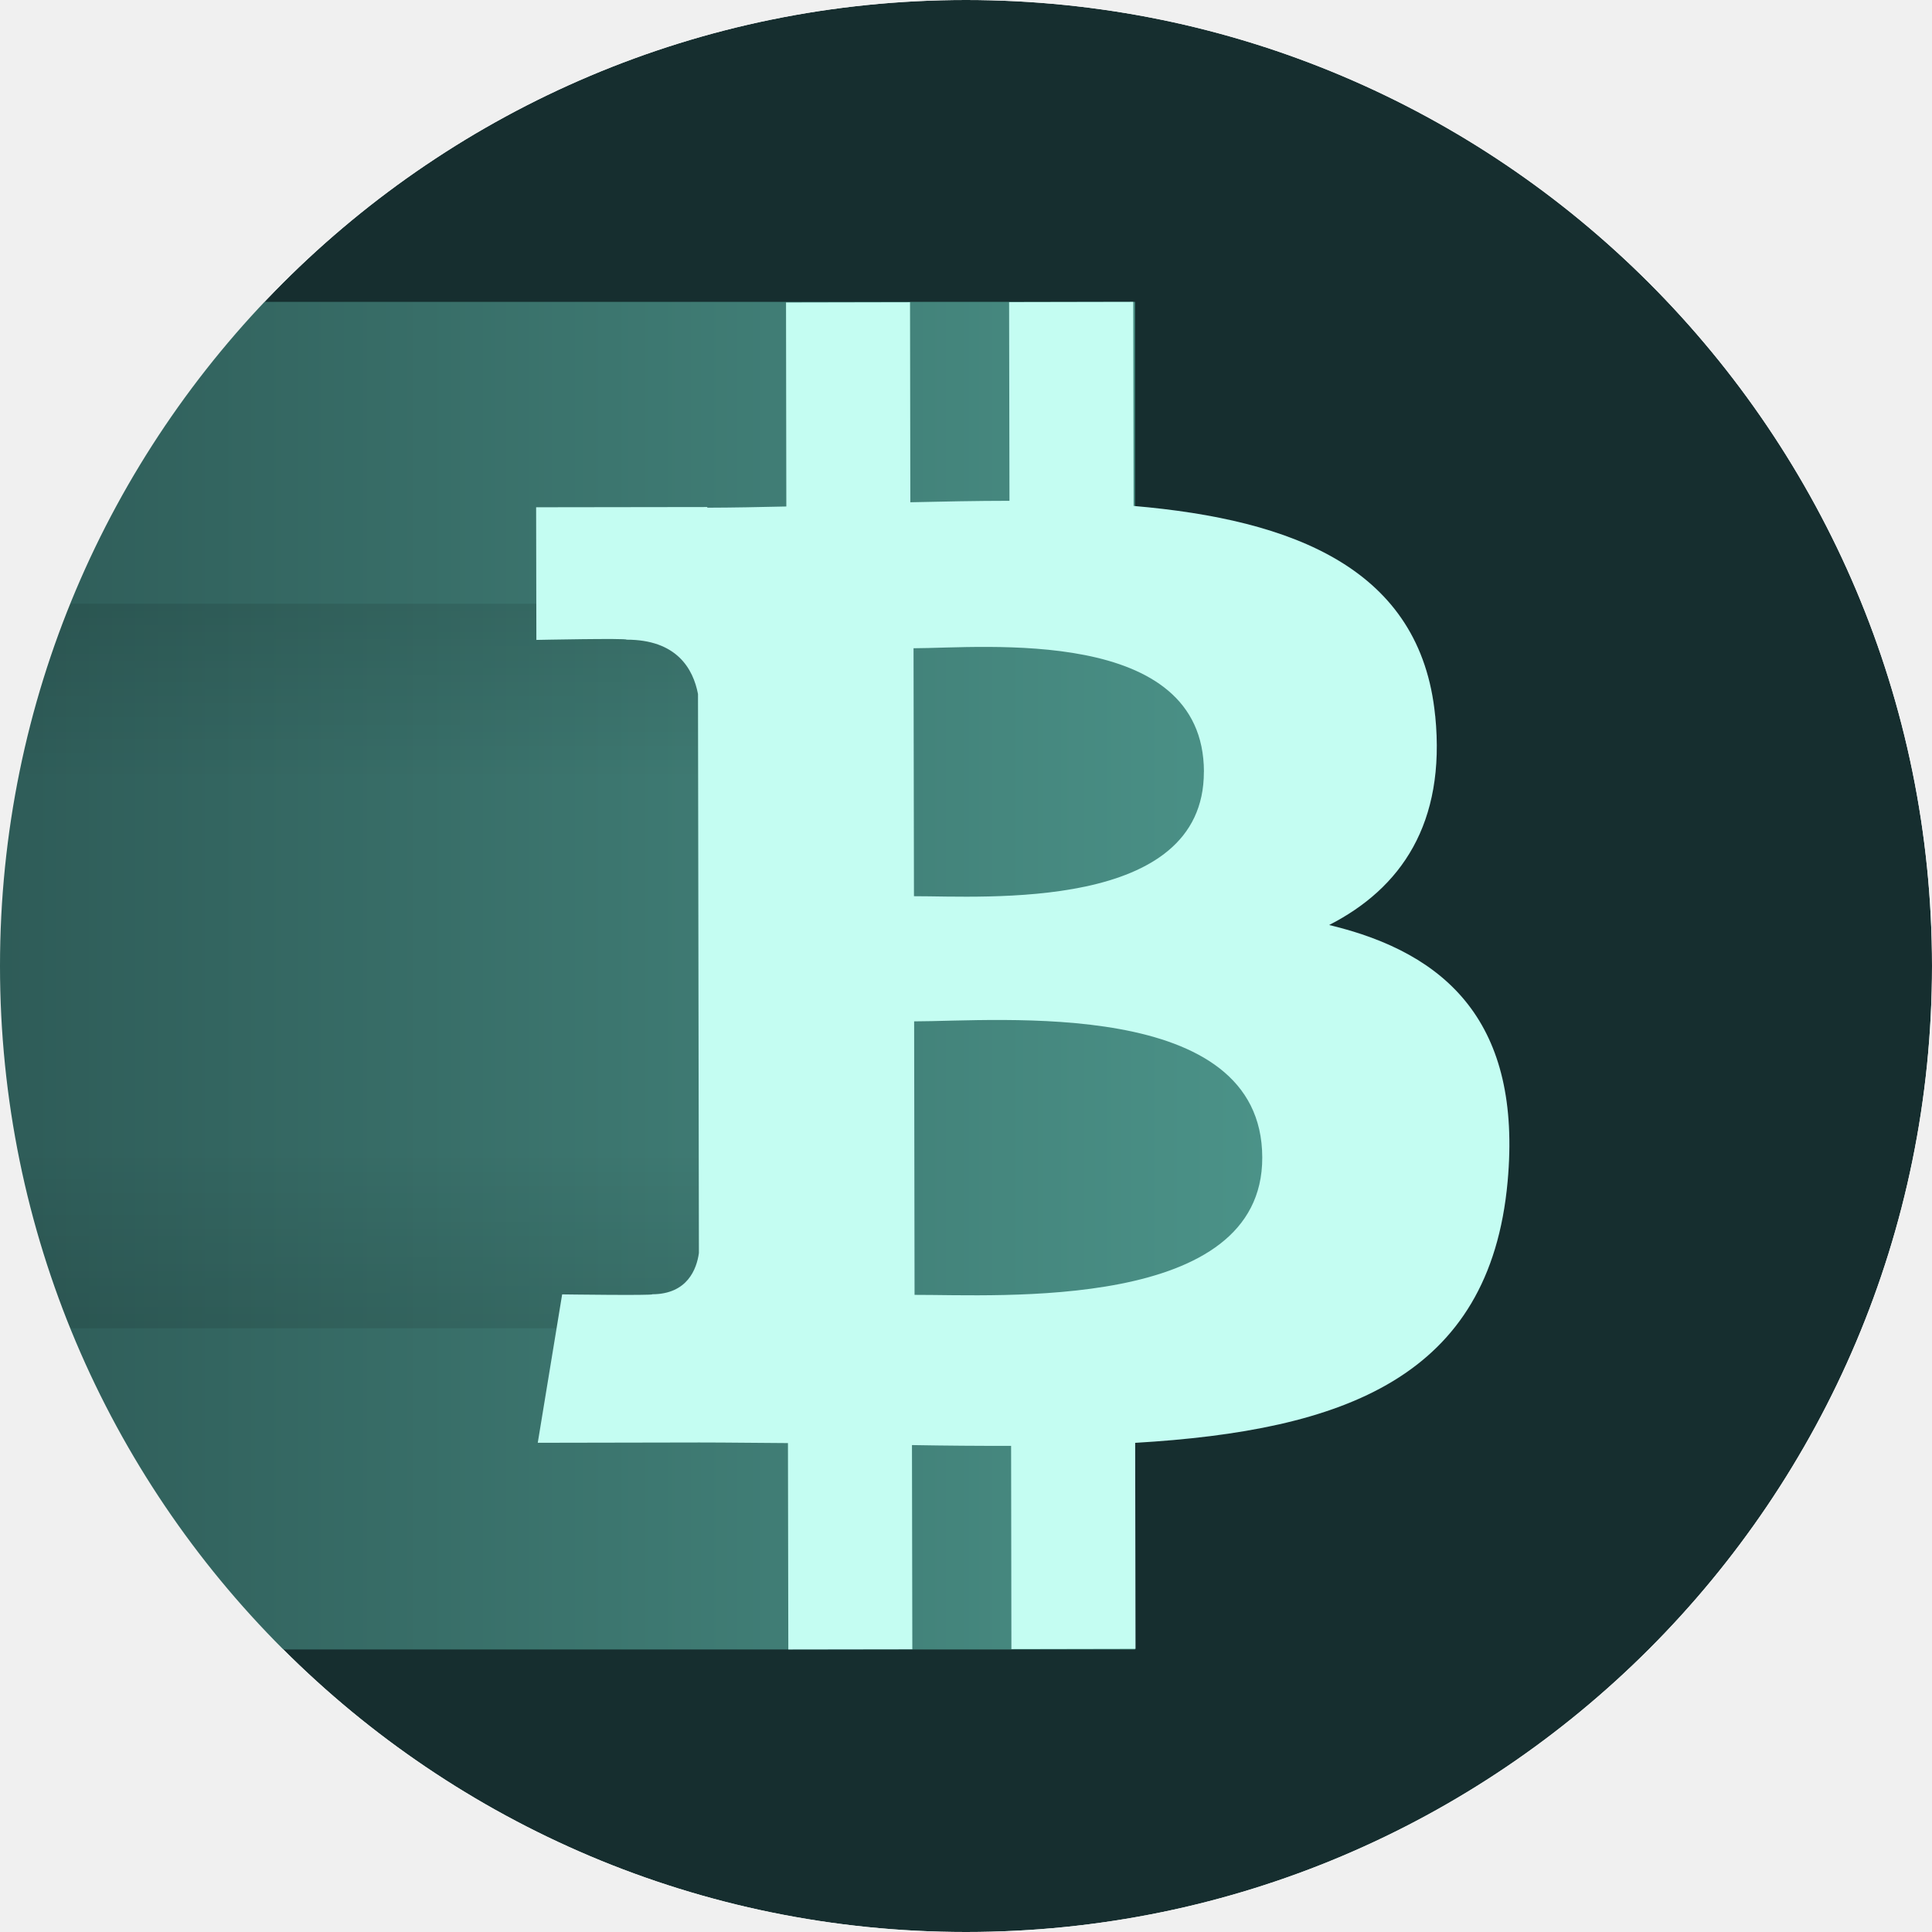
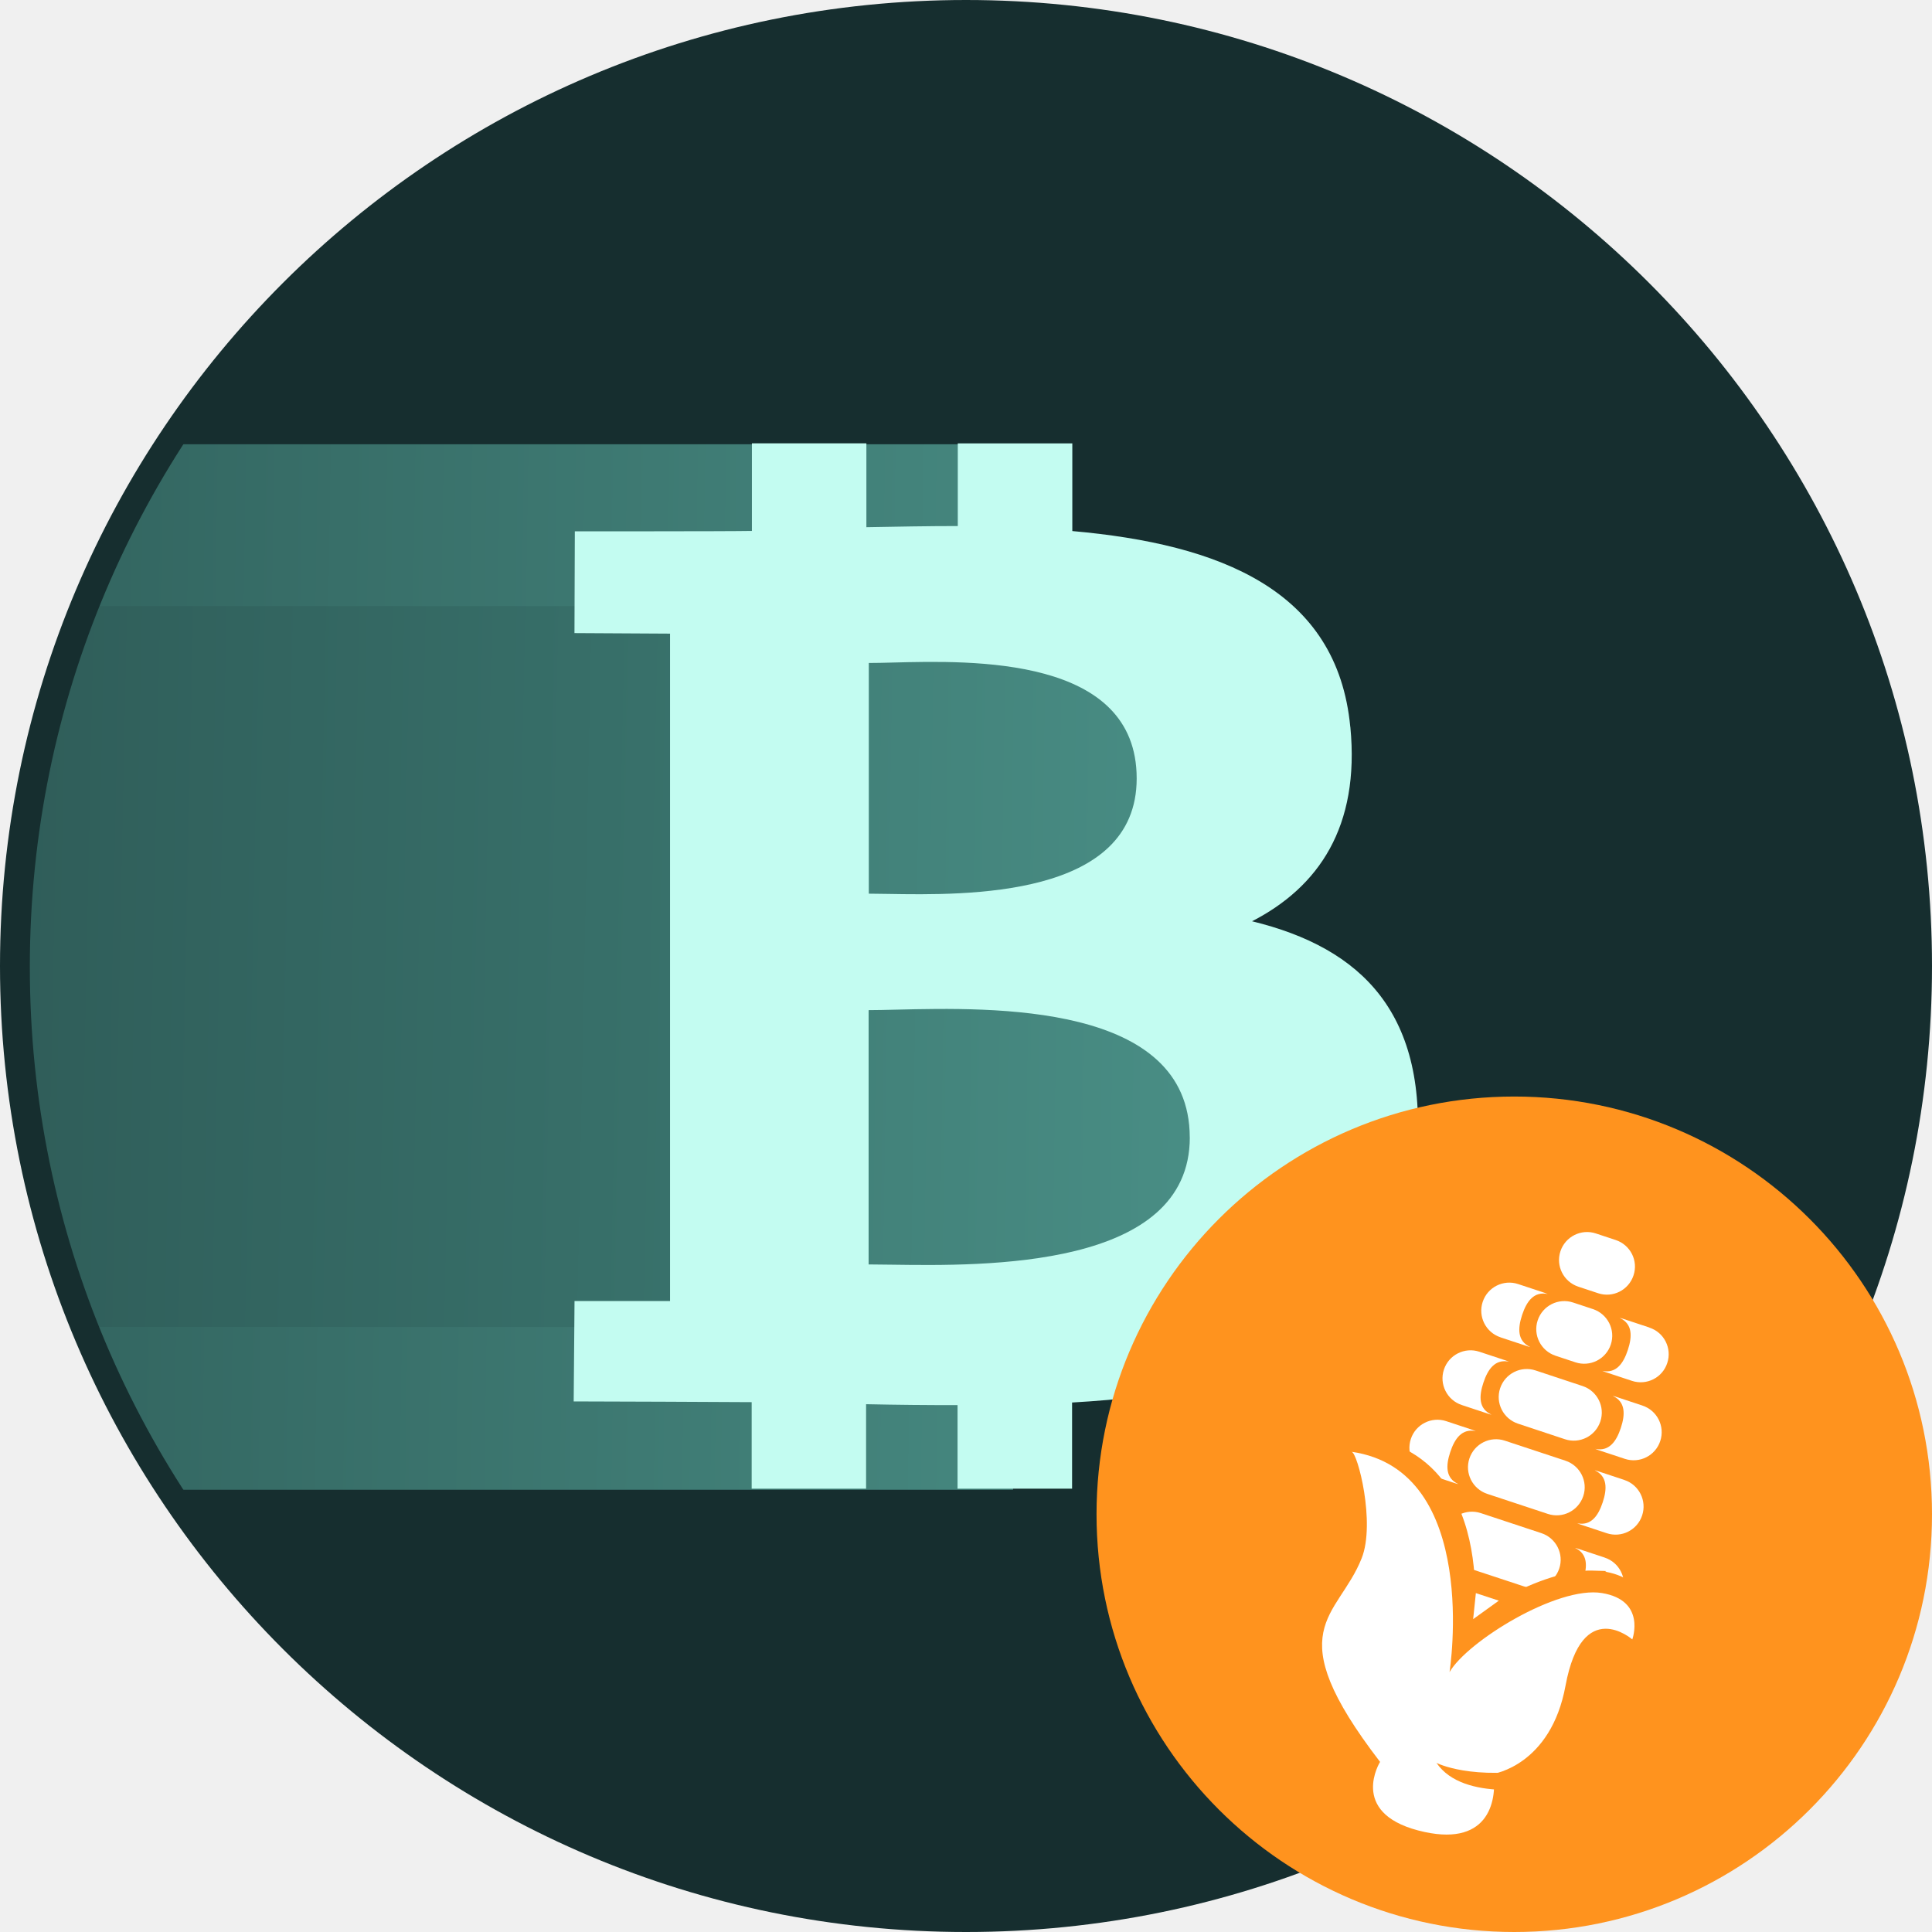
<svg xmlns="http://www.w3.org/2000/svg" width="32" height="32" viewBox="0 0 32 32" fill="none">
-   <mask id="mask0_7092_32672" style="mask-type:alpha" maskUnits="userSpaceOnUse" x="0" y="0" width="32" height="32">
-     <circle cx="16" cy="16" r="16" fill="#162E2F" />
-   </mask>
-   <g mask="url(#mask0_7092_32672)">
-     <circle cx="16" cy="16" r="16" fill="#162E2F" />
-     <path d="M-6 5H18.8V9.96L21.28 13.06L18.8 16.16L23.14 18.95L18.8 21.74V27.32H-6V5Z" fill="url(#paint0_linear_7092_32672)" />
-     <rect y="10" width="12" height="3" fill="url(#paint1_linear_7092_32672)" />
-     <rect x="12" y="22" width="12" height="3" transform="rotate(-180 12 22)" fill="url(#paint2_linear_7092_32672)" />
-     <path d="M23.771 11.857C23.533 9.421 21.43 8.608 18.776 8.38L18.77 5L16.714 5.004L16.72 8.295C16.18 8.295 15.627 8.307 15.078 8.319L15.073 5.006L13.019 5.01L13.024 8.389C12.579 8.399 12.142 8.408 11.715 8.409L11.715 8.398L8.88 8.402L8.884 10.599C8.884 10.599 10.402 10.568 10.377 10.595C11.21 10.594 11.481 11.078 11.561 11.495C11.566 14.583 11.572 17.665 11.576 20.754C11.54 21.016 11.387 21.435 10.805 21.437C10.832 21.46 9.311 21.439 9.311 21.439L8.907 23.897L11.582 23.892C12.08 23.892 12.57 23.9 13.051 23.902L13.057 27.32L15.111 27.317L15.105 23.935C15.669 23.945 16.214 23.949 16.747 23.948L16.752 27.314L18.808 27.31L18.802 23.898C22.258 23.694 24.676 22.819 24.971 19.57C25.209 16.954 23.977 15.789 22.015 15.321C23.206 14.712 23.949 13.64 23.772 11.858L23.771 11.857L23.771 11.857ZM20.907 19.172C20.913 21.726 16.541 21.443 15.148 21.447L15.141 16.917C16.535 16.916 20.903 16.507 20.907 19.172L20.907 19.172ZM19.94 12.783C19.944 15.107 16.298 14.842 15.138 14.844L15.131 10.737C16.291 10.735 19.936 10.359 19.941 12.783L19.94 12.783Z" fill="#C4FDF2" />
+   <g clip-path="url(#clip0_1398_328232)">
+     <path d="M32 16C32 7.163 24.837 0 16 0C7.163 0 0 7.163 0 16C0 24.837 7.163 32 16 32C24.837 32 32 24.837 32 16Z" fill="#162E2F" />
+     <mask id="mask0_1398_328232" style="mask-type:alpha" maskUnits="userSpaceOnUse" x="0" y="0" width="33" height="33">
+       <path d="M16.494 32.017C25.331 32.017 32.494 24.853 32.494 16.017C32.494 7.18 25.331 0.017 16.494 0.017C7.658 0.017 0.494 7.18 0.494 16.017C0.494 24.853 7.658 32.017 16.494 32.017Z" fill="#D9D9D9" />
+     </mask>
+     <g mask="url(#mask0_1398_328232)">
+       <path d="M-5.992 7.358H16.78L16.817 9.746L18.762 10.683L20.079 12.134V18.404V20.036L18.762 21.562L16.78 22.792V24.675H-5.992V7.358Z" fill="url(#paint0_linear_1398_328232)" />
+       <path d="M14.126 10.039H0.044V21.978H14.126V10.039Z" fill="url(#paint1_linear_1398_328232)" />
+     </g>
+     <path fill-rule="evenodd" clip-rule="evenodd" d="M17.761 8.796C20.21 9.013 22.15 9.774 22.365 12.04L22.366 12.04C22.526 13.698 21.838 14.692 20.738 15.259C22.549 15.7 23.683 16.785 23.458 19.218C23.18 22.238 20.947 23.047 17.757 23.23V24.657H15.86V23.273C15.369 23.274 14.865 23.269 14.345 23.258V24.657H12.45V23.224C12.006 23.221 9.961 23.212 9.502 23.212L9.516 21.549H11.098V10.495L9.515 10.486L9.521 8.8C9.521 8.8 12.044 8.802 12.454 8.794V7.343H14.35V8.732C14.856 8.723 15.366 8.713 15.864 8.713V7.344H17.761V8.796ZM14.758 20.947C16.312 20.969 19.707 21.018 19.707 18.838H19.706C19.705 16.608 16.439 16.685 14.848 16.723C14.672 16.727 14.516 16.731 14.387 16.731V20.943C14.493 20.943 14.618 20.945 14.758 20.947ZM14.703 14.806C16 14.828 18.827 14.875 18.827 12.894C18.828 10.868 16.111 10.939 14.781 10.974C14.631 10.978 14.499 10.981 14.39 10.981V14.802C14.479 14.802 14.585 14.804 14.703 14.806Z" fill="#C3FCF1" />
+     <path d="M25.081 32C28.902 32 32 28.902 32 25.081C32 21.26 28.902 18.162 25.081 18.162C21.26 18.162 18.162 21.26 18.162 25.081C18.162 28.902 21.26 32 25.081 32Z" fill="#FF931E" />
+     <path d="M24.925 23.862L25.929 24.194C26.172 24.275 26.305 24.537 26.224 24.78C26.143 25.023 25.88 25.156 25.637 25.075L24.633 24.743C24.39 24.662 24.257 24.4 24.338 24.157C24.419 23.913 24.682 23.781 24.925 23.862Z" fill="white" />
+     <path d="M24.527 25.062L25.531 25.394C25.774 25.475 25.907 25.737 25.826 25.98C25.744 26.224 25.482 26.356 25.239 26.275L24.235 25.944C23.991 25.863 23.859 25.6 23.94 25.357C24.021 25.113 24.283 24.981 24.527 25.062Z" fill="white" />
+     <path d="M25.434 22.699L26.212 22.957C26.456 23.038 26.588 23.3 26.507 23.543C26.426 23.787 26.164 23.919 25.92 23.838L25.142 23.58C24.899 23.499 24.766 23.237 24.847 22.994C24.928 22.75 25.191 22.618 25.434 22.699Z" fill="white" />
+     <path d="M26.056 21.574L26.385 21.683C26.628 21.764 26.761 22.026 26.68 22.27C26.599 22.513 26.336 22.645 26.093 22.564L25.764 22.455C25.521 22.374 25.388 22.112 25.469 21.869C25.55 21.625 25.813 21.493 26.056 21.574Z" fill="white" />
+     <path d="M26.433 20.43L26.762 20.539C27.005 20.62 27.138 20.882 27.056 21.125C26.975 21.369 26.713 21.501 26.47 21.42L26.141 21.311C25.898 21.23 25.765 20.968 25.846 20.724C25.927 20.481 26.19 20.349 26.433 20.43Z" fill="white" />
+     <path d="M26.903 24.512L26.462 24.366C26.446 24.36 26.428 24.355 26.412 24.352C26.624 24.45 26.621 24.656 26.546 24.883C26.471 25.11 26.35 25.277 26.123 25.23C26.139 25.237 26.155 25.243 26.172 25.249L26.613 25.395C26.856 25.476 27.12 25.343 27.199 25.1C27.28 24.857 27.148 24.593 26.904 24.513L26.903 24.512Z" fill="white" />
+     <path d="M26.578 25.798L26.137 25.652C26.121 25.646 26.103 25.641 26.087 25.638C26.299 25.736 26.296 25.942 26.221 26.169C26.146 26.396 26.025 26.563 25.798 26.516C25.814 26.523 25.83 26.529 25.846 26.535L26.287 26.681C26.531 26.762 26.794 26.629 26.874 26.386C26.955 26.143 26.823 25.879 26.579 25.799L26.578 25.798Z" fill="white" />
+     <path d="M27.203 23.28L26.762 23.134C26.746 23.128 26.728 23.123 26.712 23.12C26.924 23.218 26.921 23.424 26.846 23.651C26.771 23.878 26.65 24.045 26.423 23.998C26.439 24.005 26.455 24.011 26.471 24.017L26.912 24.163C27.156 24.244 27.419 24.111 27.499 23.868C27.58 23.625 27.448 23.361 27.204 23.281L27.203 23.28Z" fill="white" />
+     <path d="M27.319 21.988L26.878 21.842C26.862 21.836 26.844 21.832 26.828 21.829C27.04 21.926 27.037 22.133 26.962 22.36C26.887 22.587 26.766 22.753 26.539 22.706C26.555 22.713 26.572 22.719 26.588 22.725L27.029 22.871C27.272 22.952 27.536 22.82 27.615 22.576C27.696 22.333 27.564 22.069 27.32 21.99L27.319 21.988Z" fill="white" />
+     <path d="M24.854 22.151L25.295 22.297C25.311 22.303 25.329 22.308 25.345 22.311C25.133 22.213 25.136 22.007 25.211 21.78C25.286 21.553 25.407 21.386 25.634 21.433C25.618 21.426 25.602 21.42 25.586 21.414L25.145 21.268C24.901 21.187 24.638 21.32 24.558 21.563C24.477 21.807 24.61 22.07 24.853 22.15L24.854 22.151Z" fill="white" />
+     <path d="M24.213 23.272L24.654 23.418C24.67 23.424 24.688 23.428 24.704 23.431C24.491 23.334 24.494 23.128 24.57 22.901C24.645 22.674 24.766 22.507 24.993 22.554C24.976 22.547 24.96 22.541 24.944 22.535L24.503 22.389C24.26 22.308 23.996 22.441 23.916 22.684C23.835 22.927 23.968 23.191 24.211 23.271L24.213 23.272Z" fill="white" />
+     <path d="M23.664 24.422L24.105 24.568C24.121 24.574 24.139 24.578 24.155 24.581C23.942 24.484 23.945 24.278 24.021 24.05C24.096 23.823 24.217 23.657 24.444 23.704C24.428 23.697 24.411 23.691 24.395 23.685L23.954 23.539C23.711 23.458 23.447 23.591 23.368 23.834C23.287 24.077 23.419 24.341 23.663 24.421L23.664 24.422Z" fill="white" />
+     <path d="M23.962 30.651C23.8 30.651 23.619 30.624 23.424 30.574C22.96 30.453 22.662 30.232 22.538 29.92C22.429 29.645 22.488 29.38 22.553 29.213C21.971 28.436 21.689 27.867 21.643 27.384C21.596 26.881 21.81 26.554 22.018 26.237C22.124 26.076 22.233 25.91 22.311 25.712C22.485 25.274 22.283 24.361 22.199 24.216C22.212 24.238 21.941 23.772 22.041 23.779H22.41C23.059 23.823 23.564 24.078 23.912 24.54C24.405 25.193 24.462 26.116 24.427 26.763C24.57 26.662 24.732 26.561 24.907 26.467C25.441 26.179 25.973 26.004 26.37 26.014C26.767 26.024 26.531 26.022 26.603 26.035C26.97 26.104 27.148 26.296 27.235 26.443C27.437 26.793 27.309 27.194 27.293 27.238L27.162 27.617L26.868 27.351C26.833 27.322 26.711 27.239 26.603 27.239C26.43 27.239 26.283 27.505 26.197 27.966C26.056 28.733 25.689 29.146 25.406 29.357C25.263 29.463 25.127 29.53 25.018 29.573C25.018 29.793 24.968 30.091 24.763 30.327C24.633 30.474 24.391 30.651 23.967 30.651H23.962Z" fill="#FF931E" />
+     <path d="M22.859 29.181C22.859 29.181 22.338 30.015 23.489 30.318C24.64 30.62 24.8 29.852 24.735 29.38C24.735 29.38 25.687 29.241 25.93 27.92C26.206 26.427 27.036 27.154 27.036 27.154C27.036 27.154 27.272 26.508 26.534 26.386C25.795 26.263 24.301 27.188 24.009 27.695C24.009 27.695 24.533 24.354 22.386 24.046C22.486 24.055 22.786 25.225 22.553 25.811C22.156 26.809 21.154 26.965 22.858 29.182H22.859V29.181Z" fill="white" />
+     <path d="M23.791 29.198C23.791 29.198 24.373 29.504 25.578 29.285C26.782 29.065 26.971 29.363 26.971 29.363L25.578 29.59C25.578 29.59 24.241 29.867 23.791 29.196V29.198Z" fill="#FF931E" />
+     <path d="M24.445 26.387L24.825 26.512L24.4 26.818L24.445 26.387Z" fill="white" />
  </g>
  <defs>
-     <linearGradient id="paint0_linear_7092_32672" x1="23.14" y1="16.16" x2="-6" y2="16.16" gradientUnits="userSpaceOnUse">
-       <stop stop-color="#4E988D" />
-       <stop offset="1" stop-color="#264C4A" />
+     <linearGradient id="paint0_linear_1398_328232" x1="20.079" y1="16.318" x2="0.434" y2="16.017" gradientUnits="userSpaceOnUse">
+       <stop stop-color="#498E85" />
+       <stop offset="1" stop-color="#32645F" />
    </linearGradient>
-     <linearGradient id="paint1_linear_7092_32672" x1="6" y1="10" x2="6" y2="13" gradientUnits="userSpaceOnUse">
-       <stop stop-opacity="0.1" />
-       <stop offset="1" stop-opacity="0" />
+     <linearGradient id="paint1_linear_1398_328232" x1="0.044" y1="16.621" x2="19.281" y2="17.017" gradientUnits="userSpaceOnUse">
+       <stop stop-color="#2F5D59" />
+       <stop offset="1" stop-color="#3F8078" />
    </linearGradient>
-     <linearGradient id="paint2_linear_7092_32672" x1="18" y1="22" x2="18" y2="25" gradientUnits="userSpaceOnUse">
-       <stop stop-opacity="0.1" />
-       <stop offset="1" stop-opacity="0" />
-     </linearGradient>
+     <clipPath id="clip0_1398_328232">
+       <rect width="32" height="32" fill="white" />
+     </clipPath>
  </defs>
</svg>
